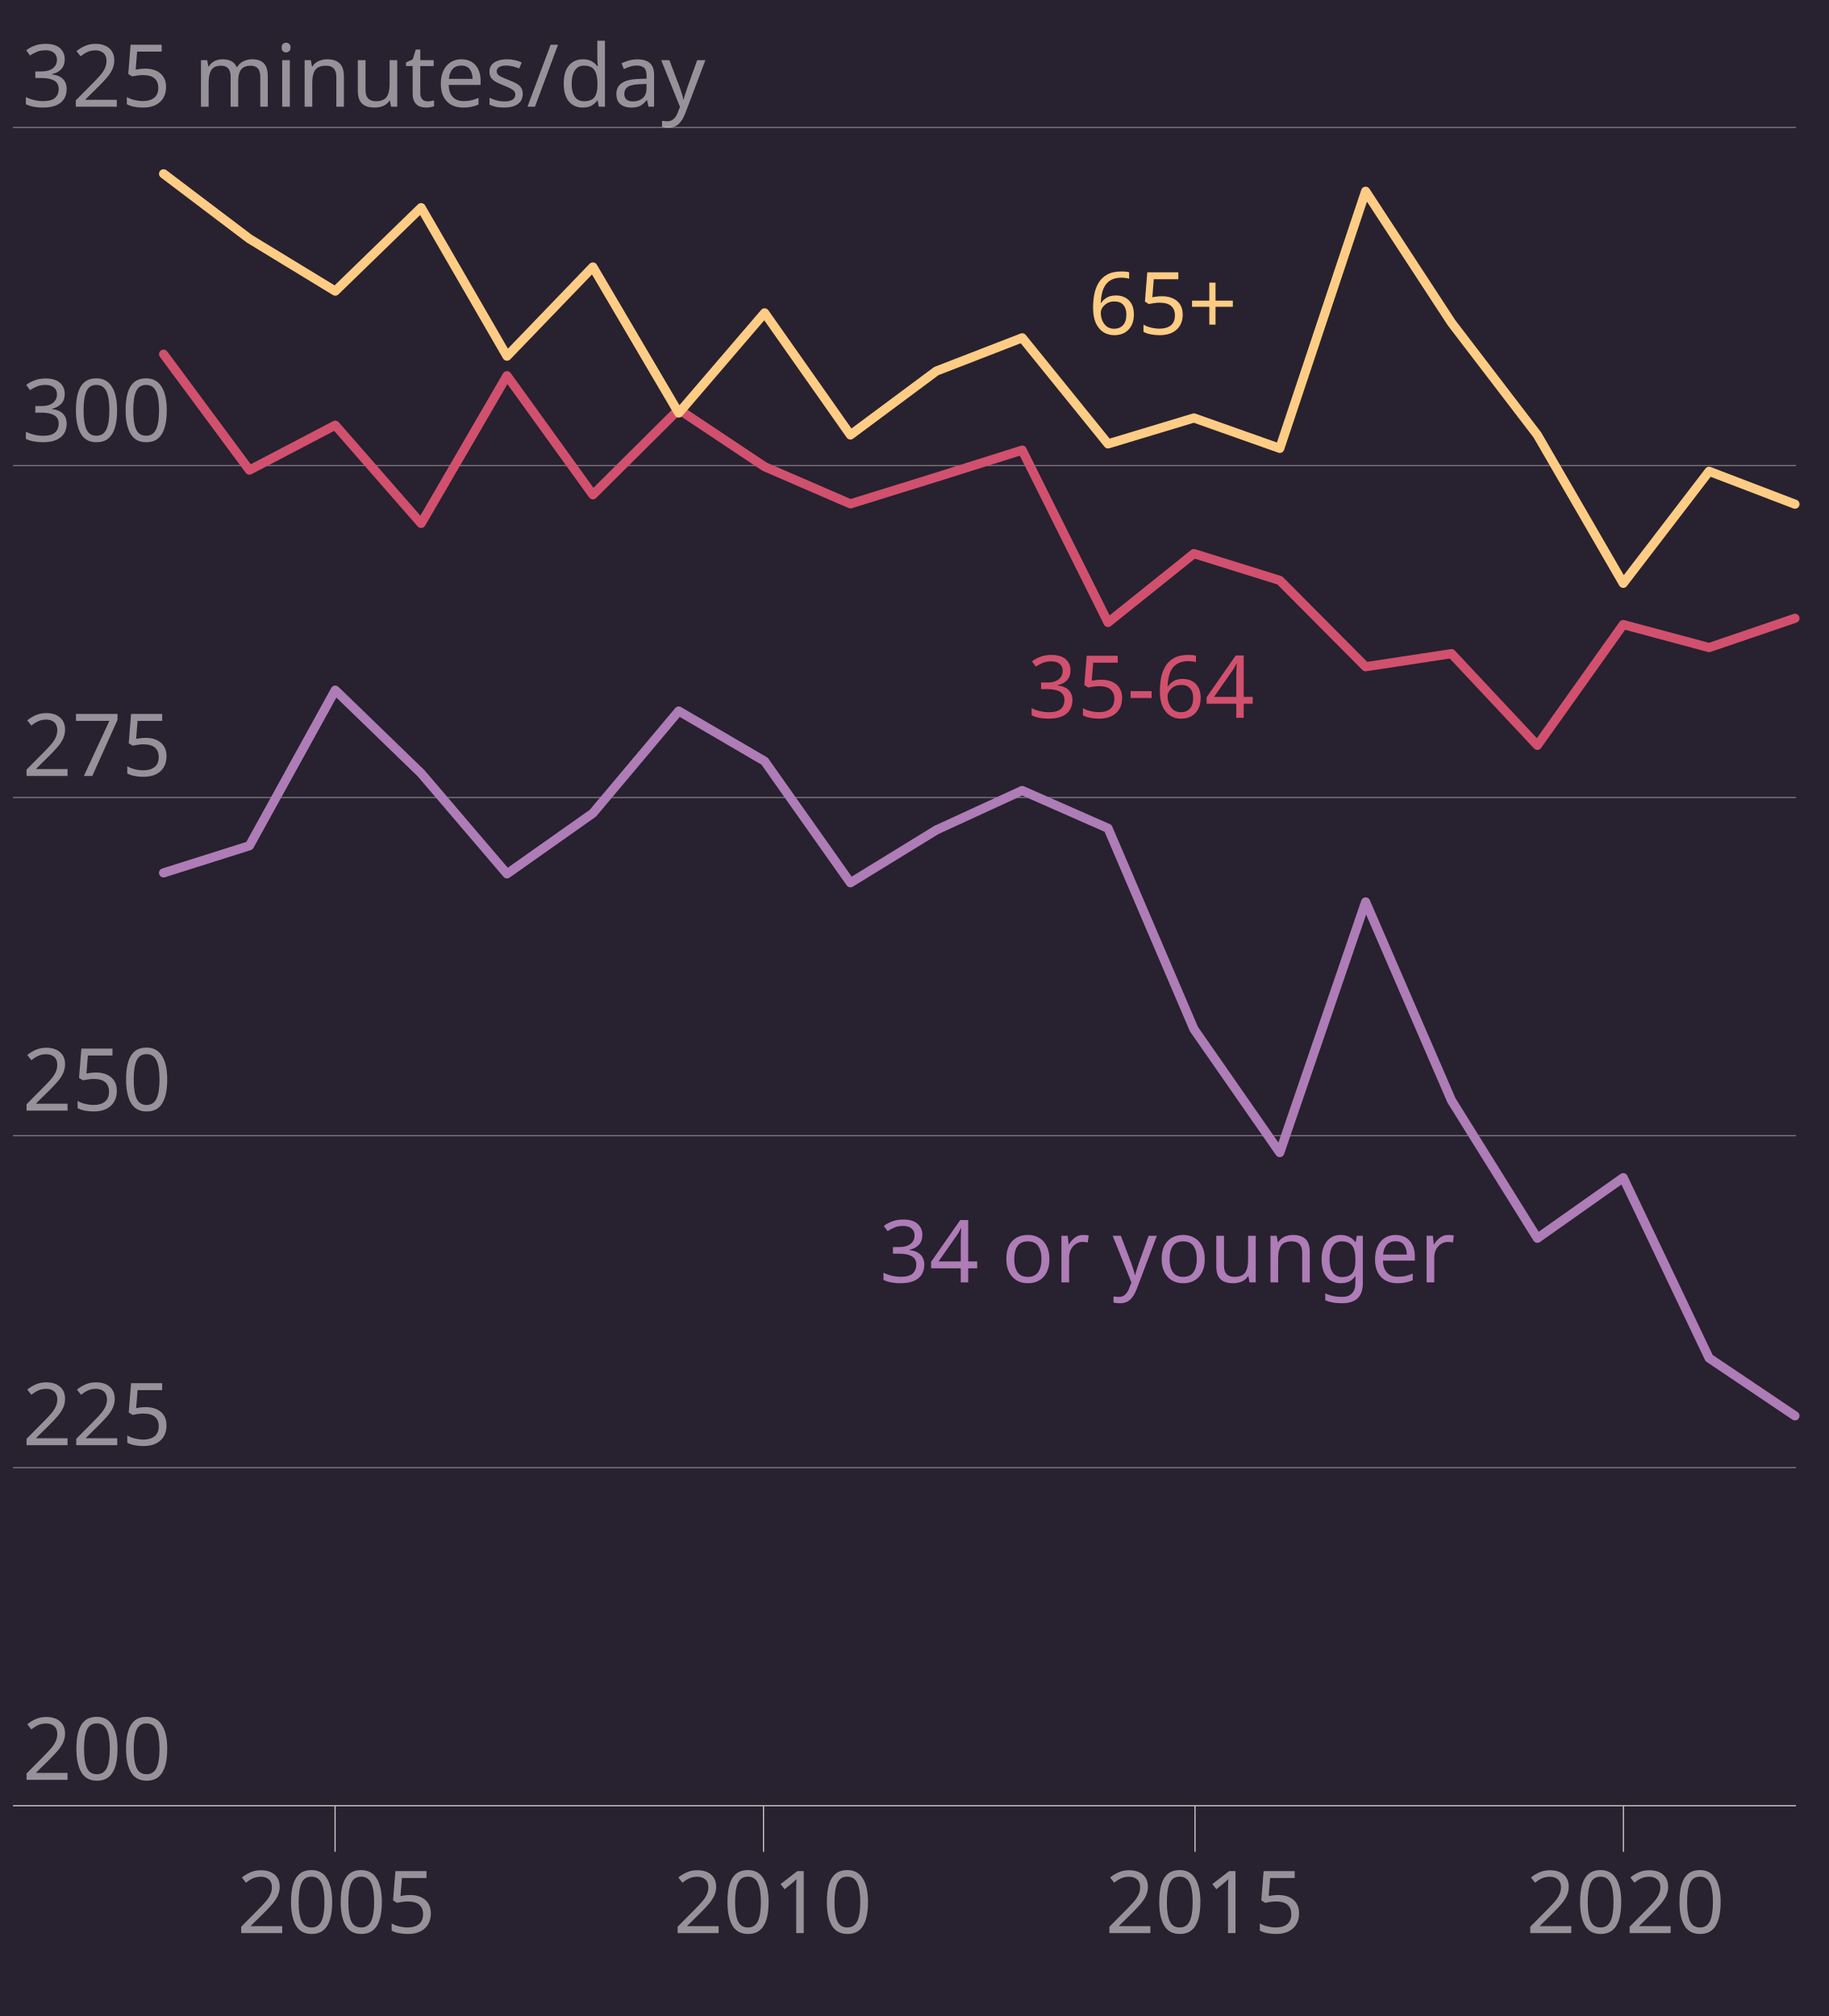
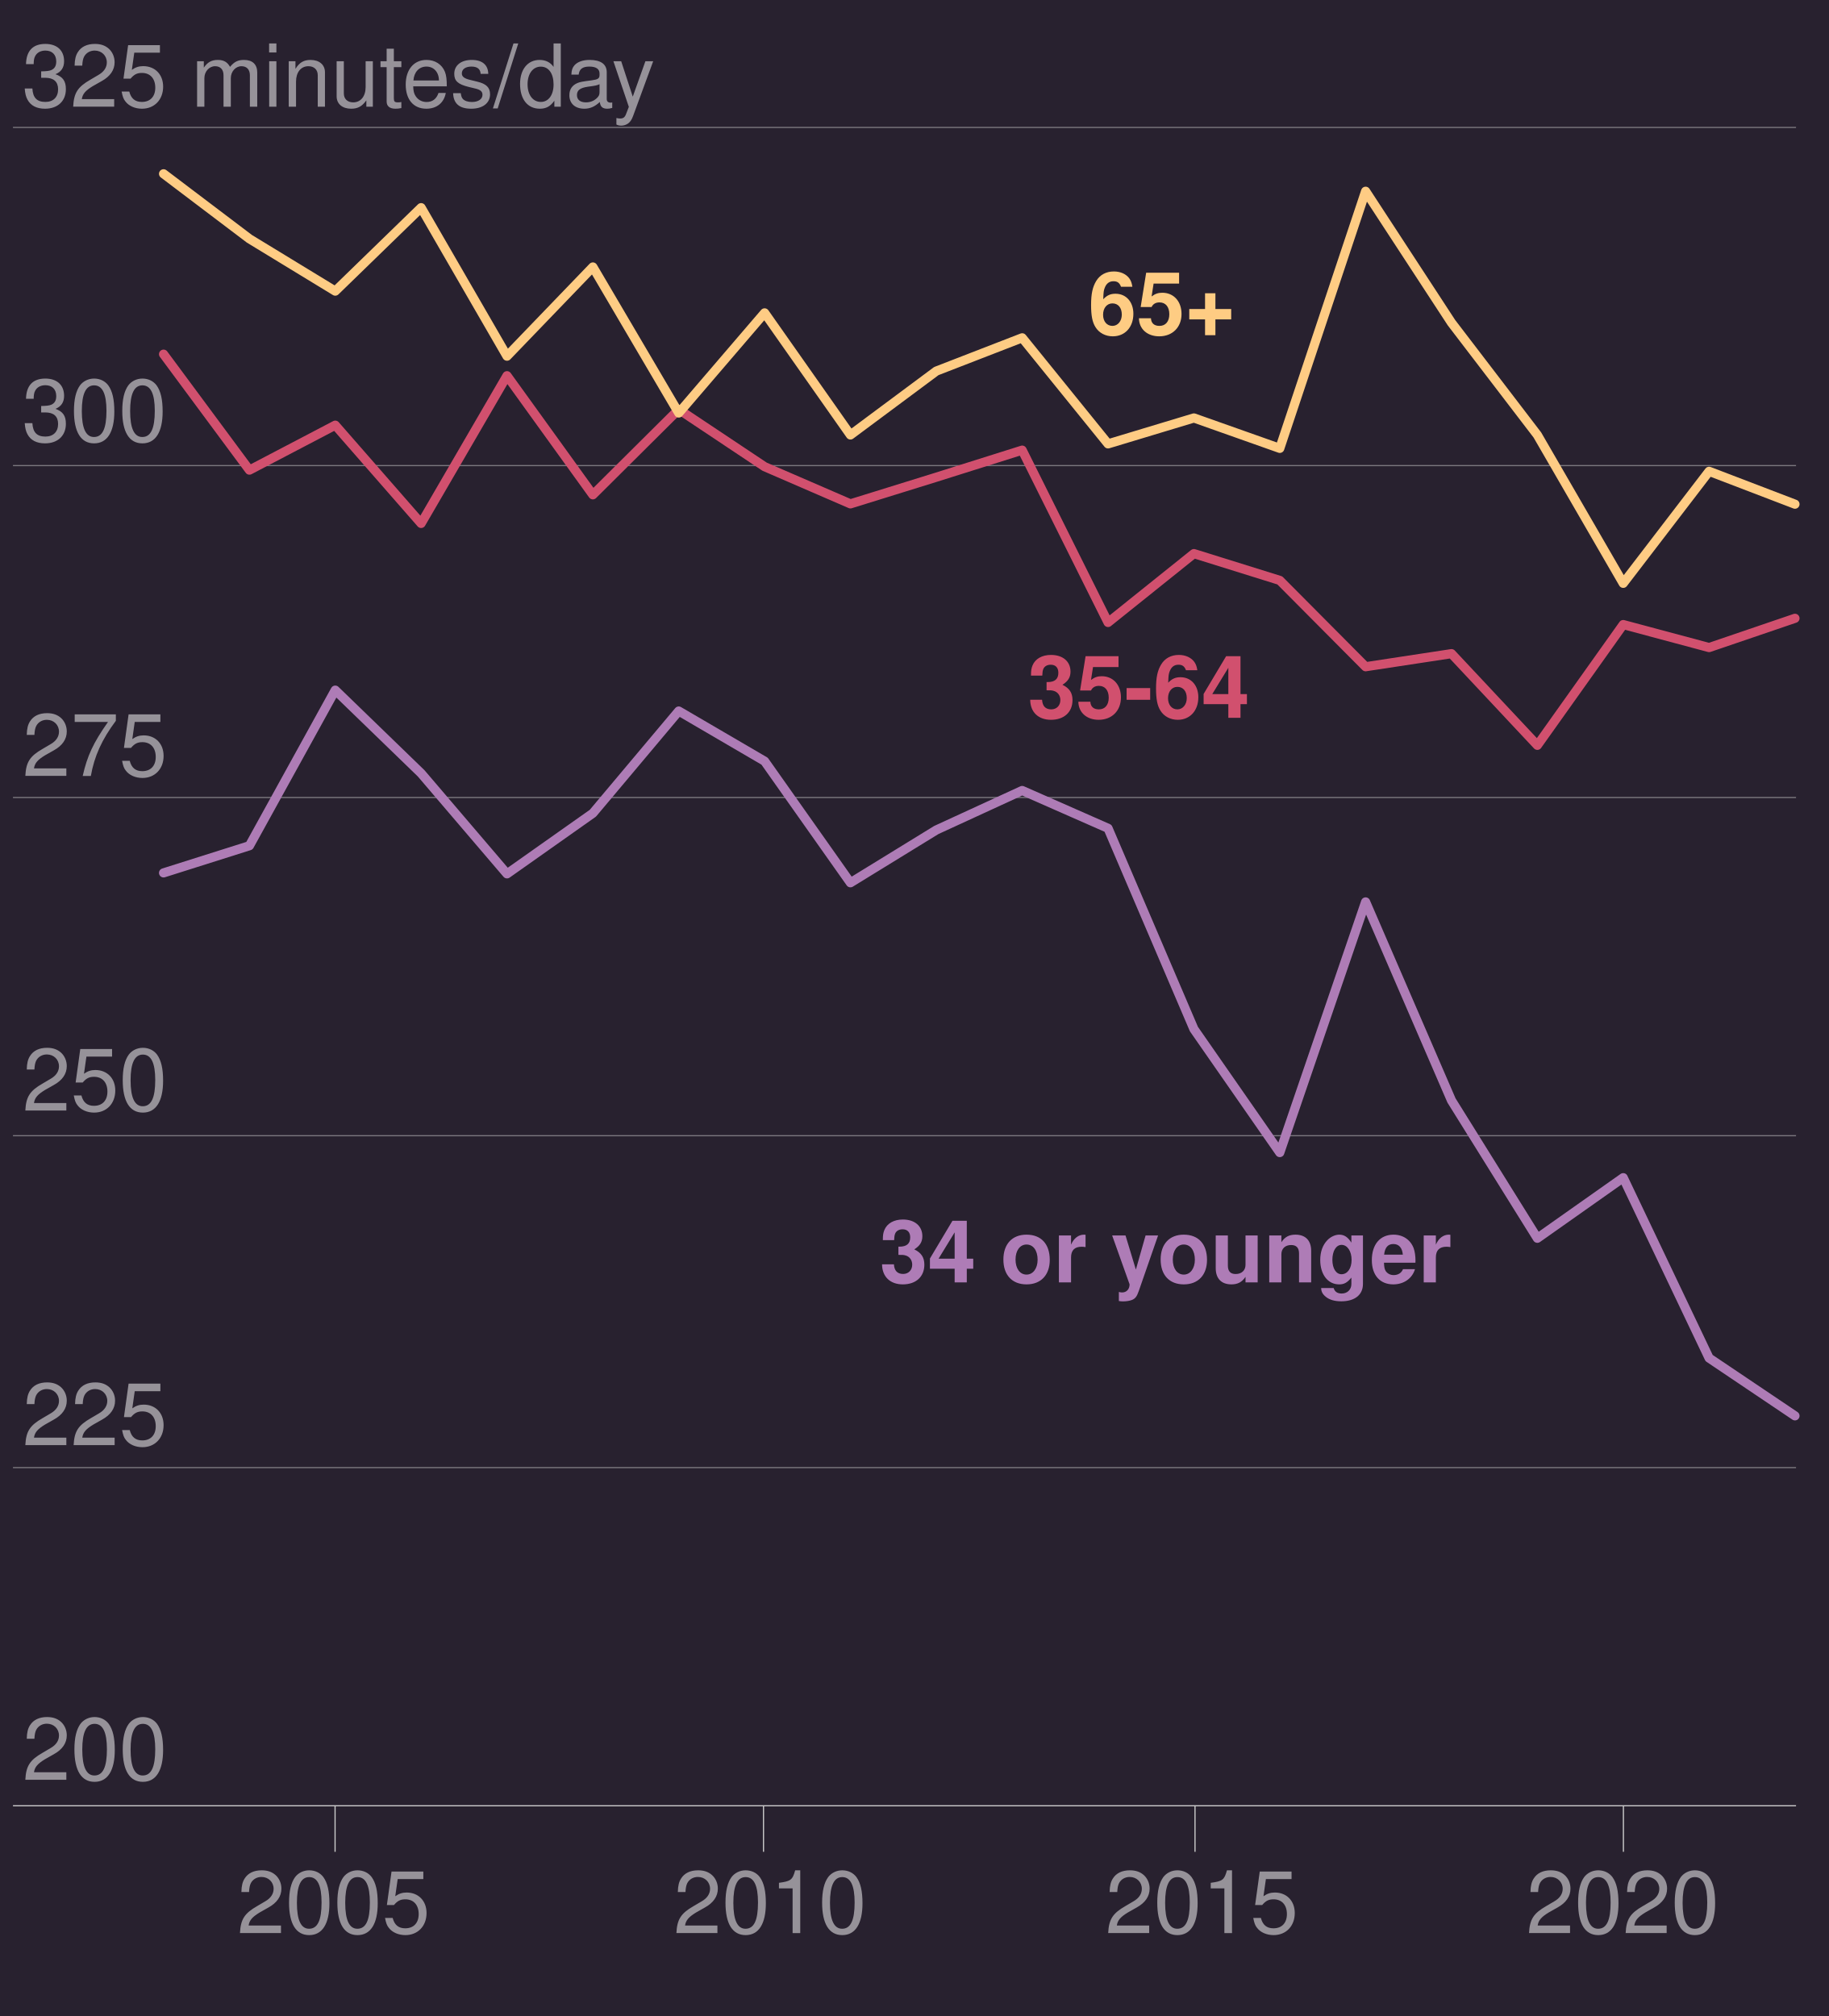
<svg xmlns="http://www.w3.org/2000/svg" viewBox="0 0 400 440.92">
  <defs>
-     <style>.c{fill:#28212f;}.d{fill:#fff;font-family:National2-Regular, 'National 2';}.d,.e,.f,.g{font-size:19px;}.h{stroke:#fecc84;}.h,.i,.j{stroke-linecap:round;stroke-linejoin:round;stroke-width:2px;}.h,.i,.j,.k{fill:none;}.i{stroke:#d1506e;}.j{stroke:#ae7cb6;}.e{fill:#fecc83;}.e,.f,.g{font-family:National2-Bold, 'National 2';}.f{fill:#ae7cb6;}.g{fill:#d1506e;}.l{opacity:.51;}.k{stroke:#ccc;stroke-miterlimit:10;stroke-width:.25px;}</style>
+     <style>.c{fill:#28212f;}.d{fill:#fff;font-family:"National 2 Web", -apple-system, BlinkMacSystemFont, Helvetica, Arial, sans-serif;}.d,.e,.f,.g{font-size:19px;}.h{stroke:#fecc84;}.h,.i,.j{stroke-linecap:round;stroke-linejoin:round;stroke-width:2px;}.h,.i,.j,.k{fill:none;}.i{stroke:#d1506e;}.j{stroke:#ae7cb6;}.e{fill:#fecc83;}.e,.f,.g{font-weight: bold; font-family:"National 2 Web", -apple-system, BlinkMacSystemFont, Helvetica, Arial, sans-serif, 'National 2';}.f{fill:#ae7cb6;}.g{fill:#d1506e;}.l{opacity:.51;}.k{stroke:#ccc;stroke-miterlimit:10;stroke-width:.25px;}</style>
  </defs>
  <g id="a">
    <rect class="c" x="-890.33" y="-1902.68" width="11086.49" height="5126.92" />
  </g>
  <g id="b">
    <g class="l">
      <line class="k" x1="2.84" y1="320.98" x2="392.79" y2="320.98" />
      <line class="k" x1="2.84" y1="248.39" x2="392.79" y2="248.39" />
      <line class="k" x1="2.84" y1="174.42" x2="392.79" y2="174.42" />
      <line class="k" x1="2.84" y1="101.83" x2="392.79" y2="101.83" />
      <line class="k" x1="2.84" y1="27.87" x2="392.79" y2="27.87" />
    </g>
    <polyline class="j" points="35.77 190.91 54.55 184.97 73.32 150.94 92.1 169.13 110.88 191.12 129.66 177.86 148.44 155.51 167.22 166.48 185.99 193.07 204.77 181.53 223.55 172.89 242.33 181.16 261.11 225.07 279.89 252.08 298.66 197.26 317.44 240.68 336.22 270.82 355 257.57 373.78 297.02 392.56 309.66" />
    <polyline class="i" points="35.77 77.46 54.55 102.82 73.32 92.99 92.1 114.48 110.88 82.17 129.66 108.22 148.44 89.55 167.22 102.07 185.99 110.2 204.77 104.37 223.55 98.45 242.33 136.14 261.11 121.08 279.89 126.94 298.66 145.82 317.44 142.96 336.22 163.01 355 136.6 373.78 141.63 392.56 135.23" />
    <polyline class="h" points="35.77 38.01 54.55 52.23 73.32 63.67 92.1 45.42 110.88 77.9 129.66 58.39 148.44 90.33 167.22 68.43 185.99 95.13 204.77 81.16 223.55 73.88 242.33 97.08 261.11 91.41 279.89 98.06 298.66 41.83 317.44 70.58 336.22 95.13 355 127.58 373.78 103.08 392.56 110.27" />
    <g class="l">
      <text class="d" transform="translate(4.9 389.27)">
        <tspan x="0" y="0">200</tspan>
      </text>
    </g>
    <g class="l">
      <text class="d" transform="translate(4.9 316.08)">
        <tspan x="0" y="0">225</tspan>
      </text>
    </g>
    <g class="l">
      <text class="d" transform="translate(4.9 242.9)">
        <tspan x="0" y="0">250</tspan>
      </text>
    </g>
    <g class="l">
      <text class="d" transform="translate(4.9 169.71)">
        <tspan x="0" y="0">275</tspan>
      </text>
    </g>
    <g class="l">
      <text class="d" transform="translate(4.8 96.53)">
        <tspan x="0" y="0">300</tspan>
      </text>
    </g>
    <g class="l">
      <text class="d" transform="translate(4.8 23.34)">
        <tspan x="0" y="0">325 minutes/day</tspan>
      </text>
    </g>
    <g class="l">
      <text class="d" transform="translate(51.84 422.79)">
        <tspan x="0" y="0">2005</tspan>
      </text>
    </g>
    <g class="l">
      <text class="d" transform="translate(147.29 422.79)">
        <tspan x="0" y="0">2010</tspan>
      </text>
    </g>
    <g class="l">
      <text class="d" transform="translate(241.72 422.79)">
        <tspan x="0" y="0">2015</tspan>
      </text>
    </g>
    <g class="l">
      <text class="d" transform="translate(333.76 422.79)">
        <tspan x="0" y="0">2020</tspan>
      </text>
    </g>
    <text class="f" transform="translate(192.36 280.47)">
      <tspan x="0" y="0">34 or younger</tspan>
    </text>
    <text class="g" transform="translate(224.76 156.99)">
      <tspan x="0" y="0">35-64</tspan>
    </text>
    <text class="e" transform="translate(238.01 73.12)">
      <tspan x="0" y="0">65+</tspan>
    </text>
    <line class="k" x1="73.28" y1="405.01" x2="73.28" y2="394.94" />
    <line class="k" x1="166.98" y1="405.01" x2="166.98" y2="394.94" />
    <line class="k" x1="261.35" y1="405.01" x2="261.35" y2="394.94" />
    <line class="k" x1="355.04" y1="405.01" x2="355.04" y2="394.94" />
    <line class="k" x1="2.84" y1="394.94" x2="392.79" y2="394.94" />
  </g>
</svg>
